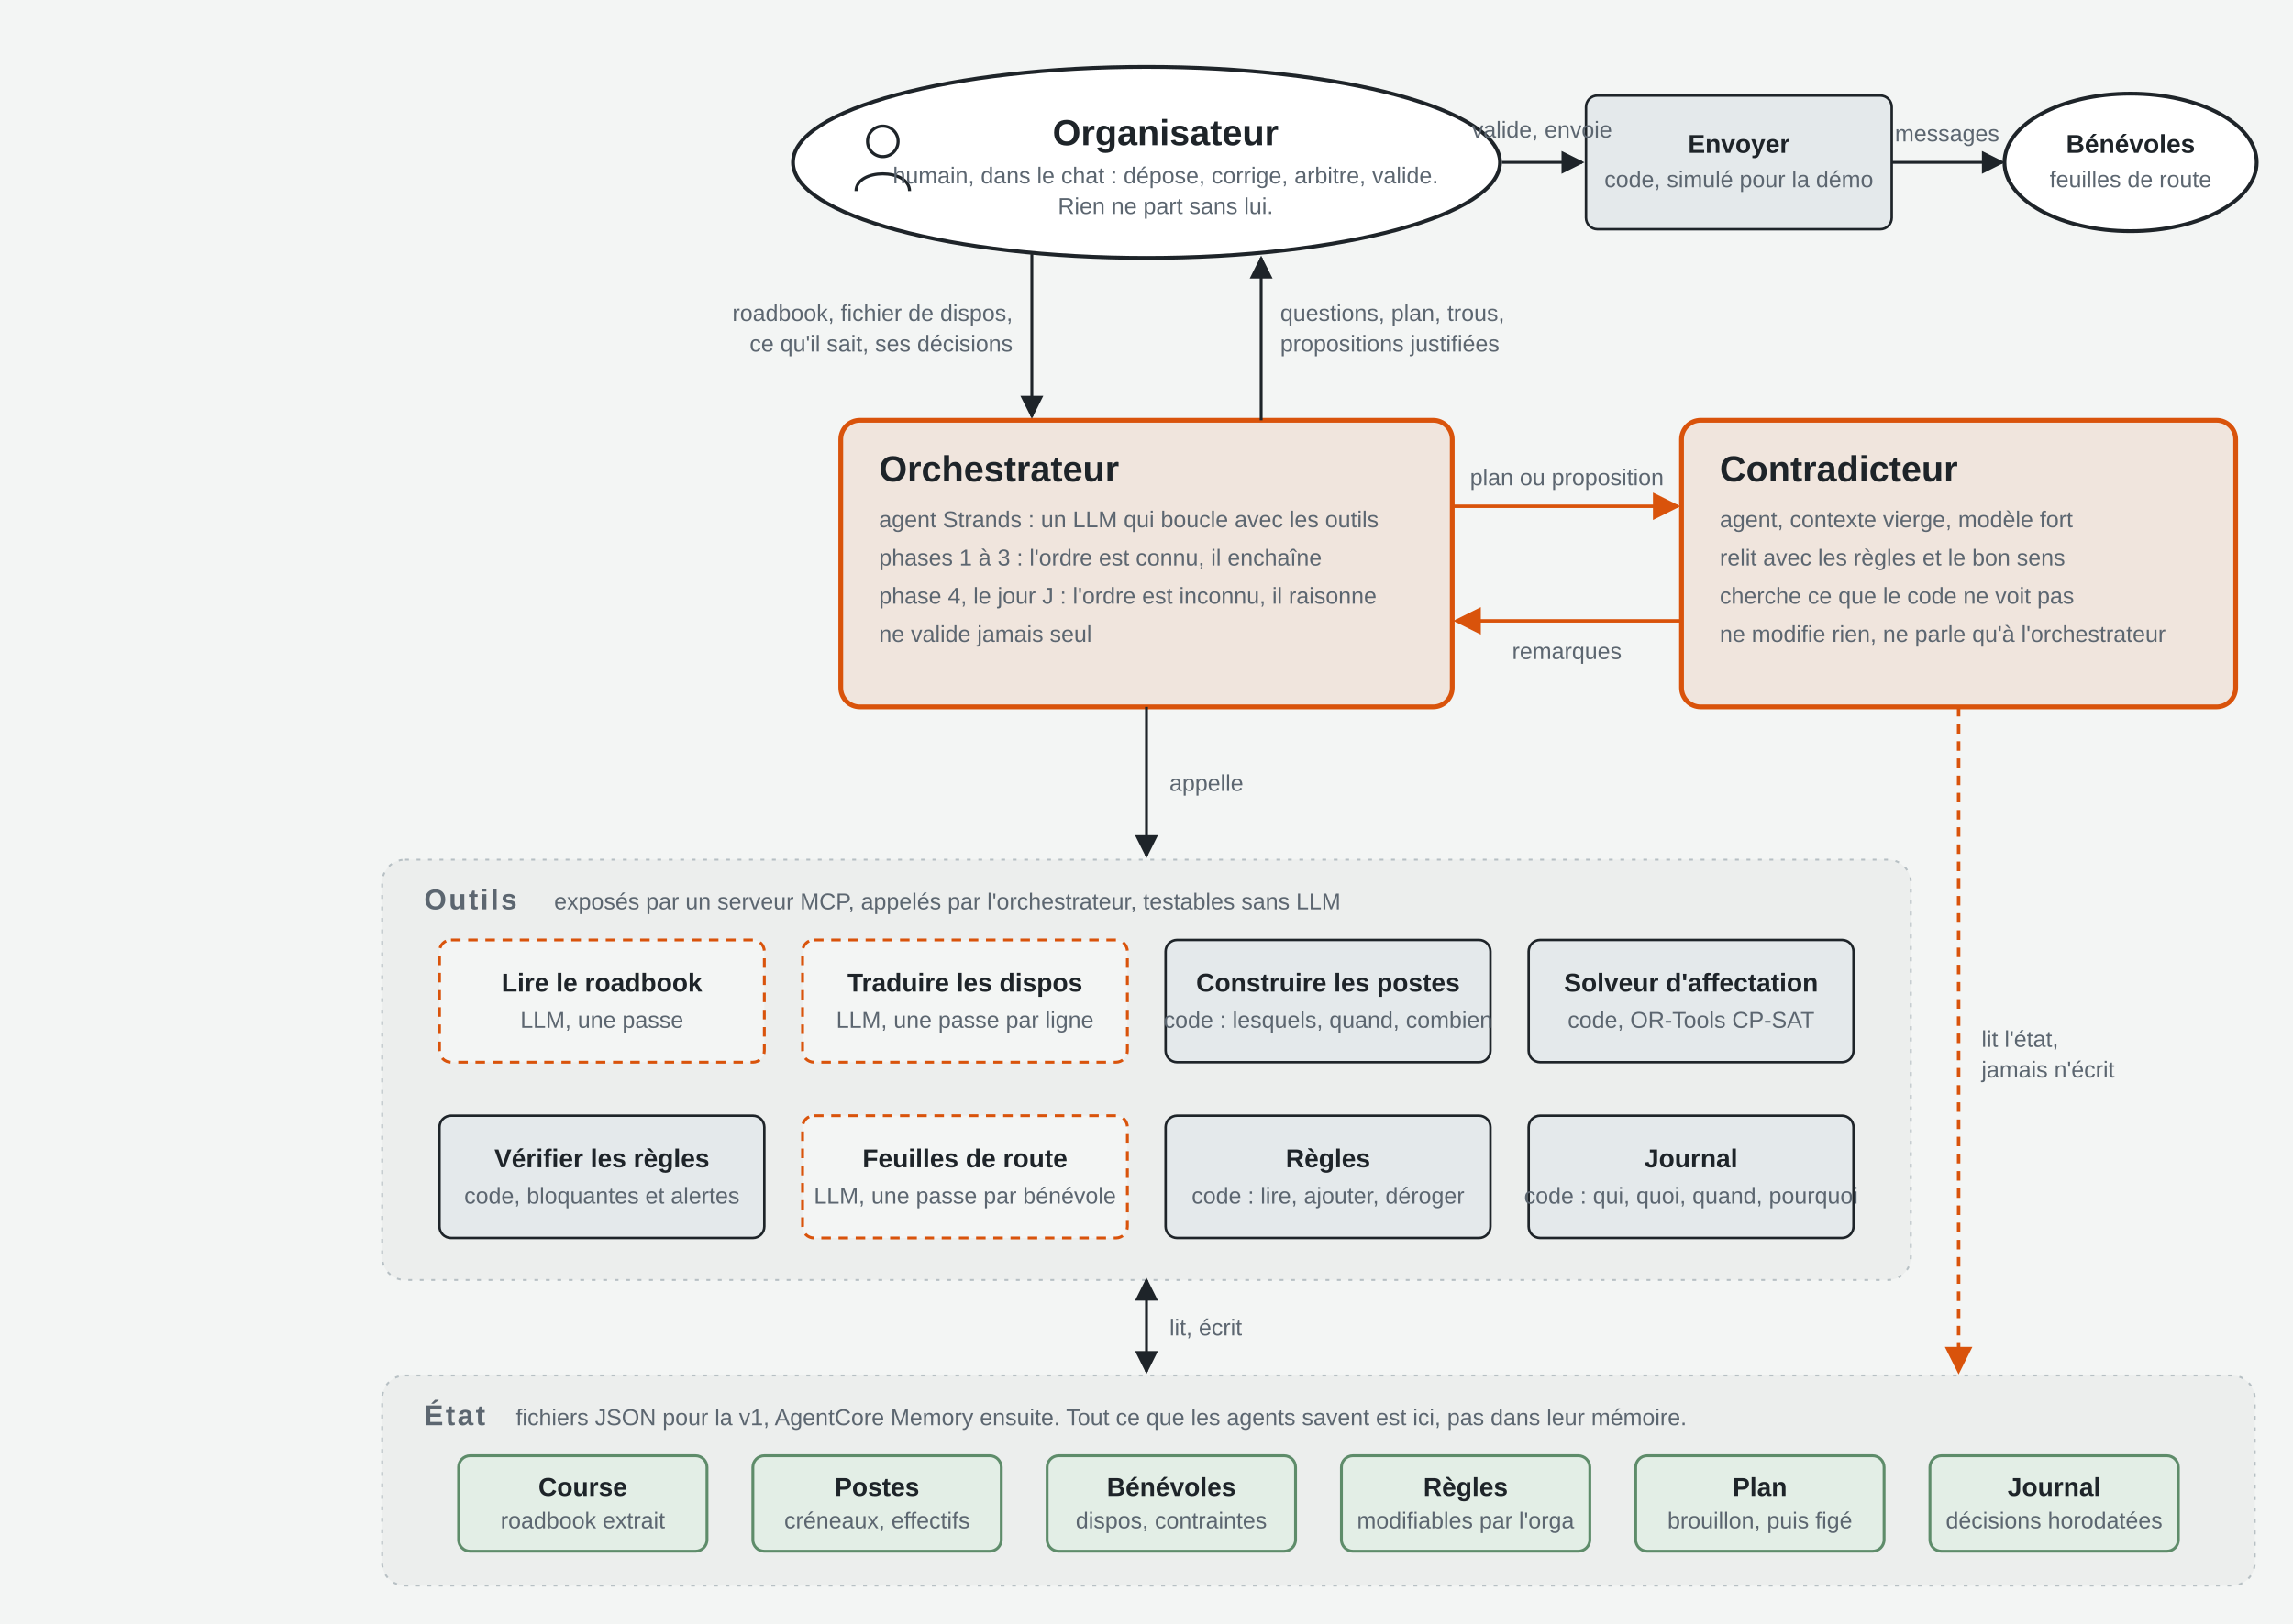
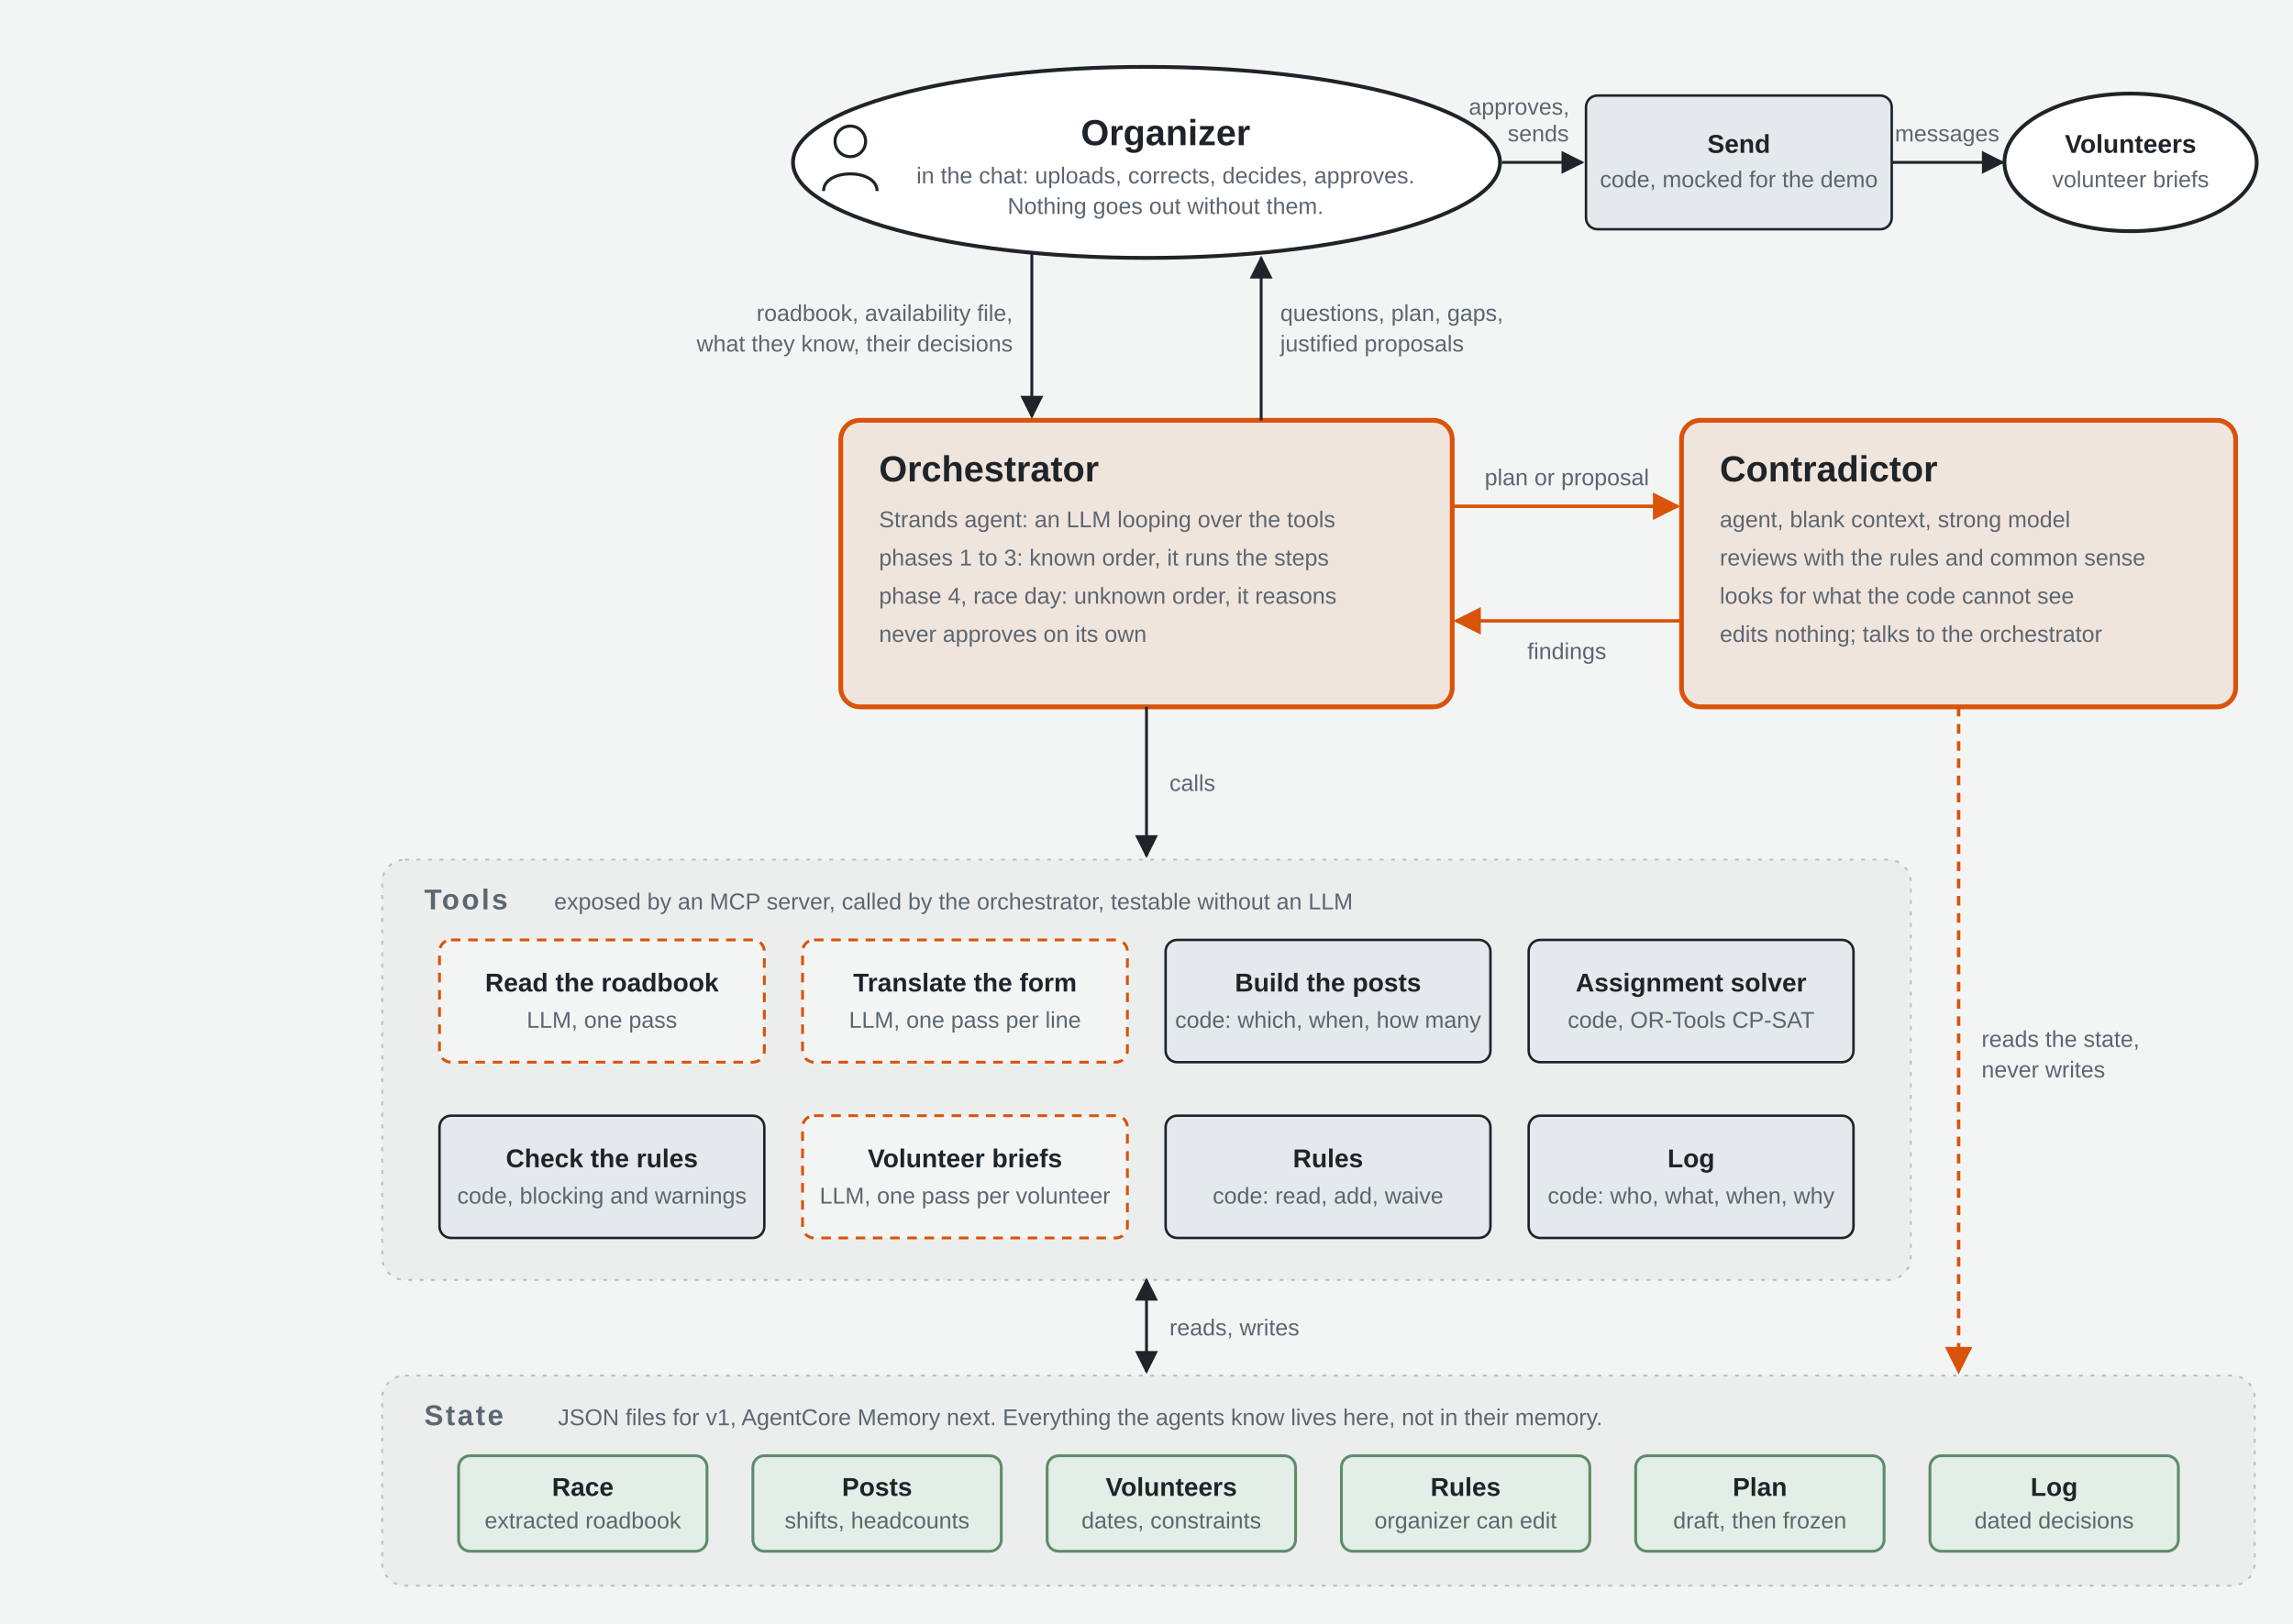
- <svg xmlns="http://www.w3.org/2000/svg" width="1200" height="850" class="diagram" viewBox="0 0 1200 850" role="img" aria-label="Schéma : l'organisateur dialogue avec l'orchestrateur, qui appelle des outils et consulte le contradicteur ; les outils lisent et écrivent l'état ; seul l'organisateur déclenche l'envoi aux bénévoles.">
+ <svg xmlns="http://www.w3.org/2000/svg" width="1200" height="850" class="diagram" viewBox="0 0 1200 850" role="img" aria-label="Diagram: the organizer talks with the orchestrator, which calls tools and consults the contradictor; the tools read and write the state; only the organizer triggers sending to volunteers.">
  <style>
  svg { font-family: "Segoe UI", Arial, sans-serif; color: #1E2429; background: #F3F5F4; }
  .box-agent { fill: rgba(217,83,11,0.10); stroke: #D9530B; stroke-width: 2.5; }
  .box-llm { fill: #F3F5F4; stroke: #D9530B; stroke-width: 1.5; stroke-dasharray: 5 4; }
  .box-code { fill: #E4E9EB; stroke: #1E2429; stroke-width: 1.3; }
  .box-human { fill: #FFFFFF; stroke: #1E2429; stroke-width: 2; }
  .box-data { fill: #E3EEE6; stroke: #5E8C6A; stroke-width: 1.5; }
  .group { fill: rgba(30,36,41,0.035); stroke: #B7C0C4; stroke-width: 1; stroke-dasharray: 2 4; }
  .t { fill: #1E2429; }
  .t-title { font-weight: 600; font-size: 19px; fill: #1E2429; }
  .t-sub { font-size: 12px; fill: #5C6670; }
  .t-label { font-size: 12px; fill: #5C6670; }
  .t-group { font-weight: 600; font-size: 15px; letter-spacing: 0.08em; text-transform: uppercase; fill: #5C6670; }
  .t-tool { font-size: 13.5px; font-weight: 600; fill: #1E2429; }
  .edge { stroke: #1E2429; stroke-width: 1.5; fill: none; }
  .edge-accent { stroke: #D9530B; stroke-width: 1.8; fill: none; }
  .edge-dashed { stroke-dasharray: 5 4; }
  .person { fill: none; stroke: #1E2429; stroke-width: 1.6; }
</style>
  <rect width="1200" height="850" fill="#F3F5F4" />
  <defs>
    <marker id="arr" viewBox="0 0 10 10" refX="9" refY="5" markerWidth="8" markerHeight="8" orient="auto-start-reverse">
      <path d="M0,0 L10,5 L0,10 z" fill="currentColor" />
    </marker>
    <marker id="arr-acc" viewBox="0 0 10 10" refX="9" refY="5" markerWidth="8" markerHeight="8" orient="auto-start-reverse">
      <path d="M0,0 L10,5 L0,10 z" fill="#D9530B" />
    </marker>
  </defs>
  <ellipse class="box-human" cx="600" cy="85" rx="185" ry="50" />
-   <circle class="person" cx="462" cy="74" r="8" />
-   <path class="person" d="M448,100 C448,88 476,88 476,100" />
-   <text class="t-title" x="610" y="76" text-anchor="middle">Organisateur</text>
-   <text class="t t-sub" x="610" y="96" text-anchor="middle">humain, dans le chat : dépose, corrige, arbitre, valide.</text>
-   <text class="t t-sub" x="610" y="112" text-anchor="middle">Rien ne part sans lui.</text>
+   <circle class="person" cx="445" cy="74" r="8" />
+   <path class="person" d="M431,100 C431,88 459,88 459,100" />
+   <text class="t-title" x="610" y="76" text-anchor="middle">Organizer</text>
+   <text class="t t-sub" x="610" y="96" text-anchor="middle">in the chat: uploads, corrects, decides, approves.</text>
+   <text class="t t-sub" x="610" y="112" text-anchor="middle">Nothing goes out without them.</text>
  <rect class="box-code" x="830" y="50" width="160" height="70" rx="6" />
-   <text class="t t-tool" x="910" y="80" text-anchor="middle">Envoyer</text>
-   <text class="t t-sub" x="910" y="98" text-anchor="middle">code, simulé pour la démo</text>
+   <text class="t t-tool" x="910" y="80" text-anchor="middle">Send</text>
+   <text class="t t-sub" x="910" y="98" text-anchor="middle">code, mocked for the demo</text>
  <ellipse class="box-human" cx="1115" cy="85" rx="66" ry="36" />
-   <text class="t t-tool" x="1115" y="80" text-anchor="middle">Bénévoles</text>
-   <text class="t t-sub" x="1115" y="98" text-anchor="middle">feuilles de route</text>
+   <text class="t t-tool" x="1115" y="80" text-anchor="middle">Volunteers</text>
+   <text class="t t-sub" x="1115" y="98" text-anchor="middle">volunteer briefs</text>
  <line class="edge" x1="786" y1="85" x2="828" y2="85" marker-end="url(#arr)" />
-   <text class="t t-label" x="807" y="72" text-anchor="middle">valide, envoie</text>
+   <text class="t t-label" x="795" y="60" text-anchor="middle">approves,</text>
+   <text class="t t-label" x="805" y="74" text-anchor="middle">sends</text>
  <line class="edge" x1="990" y1="85" x2="1048" y2="85" marker-end="url(#arr)" />
  <text class="t t-label" x="1019" y="74" text-anchor="middle">messages</text>
  <rect class="box-agent" x="440" y="220" width="320" height="150" rx="10" />
-   <text class="t-title" x="460" y="252">Orchestrateur</text>
-   <text class="t t-sub" x="460" y="276">agent Strands : un LLM qui boucle avec les outils</text>
-   <text class="t t-sub" x="460" y="296">phases 1 à 3 : l'ordre est connu, il enchaîne</text>
-   <text class="t t-sub" x="460" y="316">phase 4, le jour J : l'ordre est inconnu, il raisonne</text>
-   <text class="t t-sub" x="460" y="336">ne valide jamais seul</text>
+   <text class="t-title" x="460" y="252">Orchestrator</text>
+   <text class="t t-sub" x="460" y="276">Strands agent: an LLM looping over the tools</text>
+   <text class="t t-sub" x="460" y="296">phases 1 to 3: known order, it runs the steps</text>
+   <text class="t t-sub" x="460" y="316">phase 4, race day: unknown order, it reasons</text>
+   <text class="t t-sub" x="460" y="336">never approves on its own</text>
  <rect class="box-agent" x="880" y="220" width="290" height="150" rx="10" />
-   <text class="t-title" x="900" y="252">Contradicteur</text>
-   <text class="t t-sub" x="900" y="276">agent, contexte vierge, modèle fort</text>
-   <text class="t t-sub" x="900" y="296">relit avec les règles et le bon sens</text>
-   <text class="t t-sub" x="900" y="316">cherche ce que le code ne voit pas</text>
-   <text class="t t-sub" x="900" y="336">ne modifie rien, ne parle qu'à l'orchestrateur</text>
+   <text class="t-title" x="900" y="252">Contradictor</text>
+   <text class="t t-sub" x="900" y="276">agent, blank context, strong model</text>
+   <text class="t t-sub" x="900" y="296">reviews with the rules and common sense</text>
+   <text class="t t-sub" x="900" y="316">looks for what the code cannot see</text>
+   <text class="t t-sub" x="900" y="336">edits nothing; talks to the orchestrator</text>
  <line class="edge" x1="540" y1="133" x2="540" y2="218" marker-end="url(#arr)" />
-   <text class="t t-label" x="530" y="168" text-anchor="end">roadbook, fichier de dispos,</text>
-   <text class="t t-label" x="530" y="184" text-anchor="end">ce qu'il sait, ses décisions</text>
+   <text class="t t-label" x="530" y="168" text-anchor="end">roadbook, availability file,</text>
+   <text class="t t-label" x="530" y="184" text-anchor="end">what they know, their decisions</text>
  <line class="edge" x1="660" y1="220" x2="660" y2="135" marker-end="url(#arr)" />
-   <text class="t t-label" x="670" y="168">questions, plan, trous,</text>
-   <text class="t t-label" x="670" y="184">propositions justifiées</text>
+   <text class="t t-label" x="670" y="168">questions, plan, gaps,</text>
+   <text class="t t-label" x="670" y="184">justified proposals</text>
  <line class="edge-accent" x1="760" y1="265" x2="878" y2="265" marker-end="url(#arr-acc)" />
-   <text class="t t-label" x="820" y="254" text-anchor="middle">plan ou proposition</text>
+   <text class="t t-label" x="820" y="254" text-anchor="middle">plan or proposal</text>
  <line class="edge-accent" x1="880" y1="325" x2="762" y2="325" marker-end="url(#arr-acc)" />
-   <text class="t t-label" x="820" y="345" text-anchor="middle">remarques</text>
+   <text class="t t-label" x="820" y="345" text-anchor="middle">findings</text>
  <rect class="group" x="200" y="450" width="800" height="220" rx="12" />
-   <text class="t-group" x="222" y="476">Outils</text>
-   <text class="t t-sub" x="290" y="476">exposés par un serveur MCP, appelés par l'orchestrateur, testables sans LLM</text>
+   <text class="t-group" x="222" y="476">Tools</text>
+   <text class="t t-sub" x="290" y="476">exposed by an MCP server, called by the orchestrator, testable without an LLM</text>
  <line class="edge" x1="600" y1="370" x2="600" y2="448" marker-end="url(#arr)" />
-   <text class="t t-label" x="612" y="414">appelle</text>
+   <text class="t t-label" x="612" y="414">calls</text>
  <rect class="box-llm" x="230" y="492" width="170" height="64" rx="6" />
-   <text class="t t-tool" x="315" y="519" text-anchor="middle">Lire le roadbook</text>
-   <text class="t t-sub" x="315" y="538" text-anchor="middle">LLM, une passe</text>
+   <text class="t t-tool" x="315" y="519" text-anchor="middle">Read the roadbook</text>
+   <text class="t t-sub" x="315" y="538" text-anchor="middle">LLM, one pass</text>
  <rect class="box-llm" x="420" y="492" width="170" height="64" rx="6" />
-   <text class="t t-tool" x="505" y="519" text-anchor="middle">Traduire les dispos</text>
-   <text class="t t-sub" x="505" y="538" text-anchor="middle">LLM, une passe par ligne</text>
+   <text class="t t-tool" x="505" y="519" text-anchor="middle">Translate the form</text>
+   <text class="t t-sub" x="505" y="538" text-anchor="middle">LLM, one pass per line</text>
  <rect class="box-code" x="610" y="492" width="170" height="64" rx="6" />
-   <text class="t t-tool" x="695" y="519" text-anchor="middle">Construire les postes</text>
-   <text class="t t-sub" x="695" y="538" text-anchor="middle">code : lesquels, quand, combien</text>
+   <text class="t t-tool" x="695" y="519" text-anchor="middle">Build the posts</text>
+   <text class="t t-sub" x="695" y="538" text-anchor="middle">code: which, when, how many</text>
  <rect class="box-code" x="800" y="492" width="170" height="64" rx="6" />
-   <text class="t t-tool" x="885" y="519" text-anchor="middle">Solveur d'affectation</text>
+   <text class="t t-tool" x="885" y="519" text-anchor="middle">Assignment solver</text>
  <text class="t t-sub" x="885" y="538" text-anchor="middle">code, OR-Tools CP-SAT</text>
  <rect class="box-code" x="230" y="584" width="170" height="64" rx="6" />
-   <text class="t t-tool" x="315" y="611" text-anchor="middle">Vérifier les règles</text>
-   <text class="t t-sub" x="315" y="630" text-anchor="middle">code, bloquantes et alertes</text>
+   <text class="t t-tool" x="315" y="611" text-anchor="middle">Check the rules</text>
+   <text class="t t-sub" x="315" y="630" text-anchor="middle">code, blocking and warnings</text>
  <rect class="box-llm" x="420" y="584" width="170" height="64" rx="6" />
-   <text class="t t-tool" x="505" y="611" text-anchor="middle">Feuilles de route</text>
-   <text class="t t-sub" x="505" y="630" text-anchor="middle">LLM, une passe par bénévole</text>
+   <text class="t t-tool" x="505" y="611" text-anchor="middle">Volunteer briefs</text>
+   <text class="t t-sub" x="505" y="630" text-anchor="middle">LLM, one pass per volunteer</text>
  <rect class="box-code" x="610" y="584" width="170" height="64" rx="6" />
-   <text class="t t-tool" x="695" y="611" text-anchor="middle">Règles</text>
-   <text class="t t-sub" x="695" y="630" text-anchor="middle">code : lire, ajouter, déroger</text>
+   <text class="t t-tool" x="695" y="611" text-anchor="middle">Rules</text>
+   <text class="t t-sub" x="695" y="630" text-anchor="middle">code: read, add, waive</text>
  <rect class="box-code" x="800" y="584" width="170" height="64" rx="6" />
-   <text class="t t-tool" x="885" y="611" text-anchor="middle">Journal</text>
-   <text class="t t-sub" x="885" y="630" text-anchor="middle">code : qui, quoi, quand, pourquoi</text>
+   <text class="t t-tool" x="885" y="611" text-anchor="middle">Log</text>
+   <text class="t t-sub" x="885" y="630" text-anchor="middle">code: who, what, when, why</text>
  <path class="edge-accent edge-dashed" d="M1025,370 L1025,718" marker-end="url(#arr-acc)" />
-   <text class="t t-label" x="1037" y="548">lit l'état,</text>
-   <text class="t t-label" x="1037" y="564">jamais n'écrit</text>
+   <text class="t t-label" x="1037" y="548">reads the state,</text>
+   <text class="t t-label" x="1037" y="564">never writes</text>
  <rect class="group" x="200" y="720" width="980" height="110" rx="12" />
-   <text class="t-group" x="222" y="746">État</text>
-   <text class="t t-sub" x="270" y="746">fichiers JSON pour la v1, AgentCore Memory ensuite. Tout ce que les agents savent est ici, pas dans leur mémoire.</text>
+   <text class="t-group" x="222" y="746">State</text>
+   <text class="t t-sub" x="292" y="746">JSON files for v1, AgentCore Memory next. Everything the agents know lives here, not in their memory.</text>
  <line class="edge" x1="600" y1="670" x2="600" y2="718" marker-start="url(#arr)" marker-end="url(#arr)" />
-   <text class="t t-label" x="612" y="699">lit, écrit</text>
+   <text class="t t-label" x="612" y="699">reads, writes</text>
  <rect class="box-data" x="240" y="762" width="130" height="50" rx="6" />
-   <text class="t t-tool" x="305" y="783" text-anchor="middle">Course</text>
-   <text class="t t-sub" x="305" y="800" text-anchor="middle">roadbook extrait</text>
+   <text class="t t-tool" x="305" y="783" text-anchor="middle">Race</text>
+   <text class="t t-sub" x="305" y="800" text-anchor="middle">extracted roadbook</text>
  <rect class="box-data" x="394" y="762" width="130" height="50" rx="6" />
-   <text class="t t-tool" x="459" y="783" text-anchor="middle">Postes</text>
-   <text class="t t-sub" x="459" y="800" text-anchor="middle">créneaux, effectifs</text>
+   <text class="t t-tool" x="459" y="783" text-anchor="middle">Posts</text>
+   <text class="t t-sub" x="459" y="800" text-anchor="middle">shifts, headcounts</text>
  <rect class="box-data" x="548" y="762" width="130" height="50" rx="6" />
-   <text class="t t-tool" x="613" y="783" text-anchor="middle">Bénévoles</text>
-   <text class="t t-sub" x="613" y="800" text-anchor="middle">dispos, contraintes</text>
+   <text class="t t-tool" x="613" y="783" text-anchor="middle">Volunteers</text>
+   <text class="t t-sub" x="613" y="800" text-anchor="middle">dates, constraints</text>
  <rect class="box-data" x="702" y="762" width="130" height="50" rx="6" />
-   <text class="t t-tool" x="767" y="783" text-anchor="middle">Règles</text>
-   <text class="t t-sub" x="767" y="800" text-anchor="middle">modifiables par l'orga</text>
+   <text class="t t-tool" x="767" y="783" text-anchor="middle">Rules</text>
+   <text class="t t-sub" x="767" y="800" text-anchor="middle">organizer can edit</text>
  <rect class="box-data" x="856" y="762" width="130" height="50" rx="6" />
  <text class="t t-tool" x="921" y="783" text-anchor="middle">Plan</text>
-   <text class="t t-sub" x="921" y="800" text-anchor="middle">brouillon, puis figé</text>
+   <text class="t t-sub" x="921" y="800" text-anchor="middle">draft, then frozen</text>
  <rect class="box-data" x="1010" y="762" width="130" height="50" rx="6" />
-   <text class="t t-tool" x="1075" y="783" text-anchor="middle">Journal</text>
-   <text class="t t-sub" x="1075" y="800" text-anchor="middle">décisions horodatées</text>
+   <text class="t t-tool" x="1075" y="783" text-anchor="middle">Log</text>
+   <text class="t t-sub" x="1075" y="800" text-anchor="middle">dated decisions</text>
</svg>
